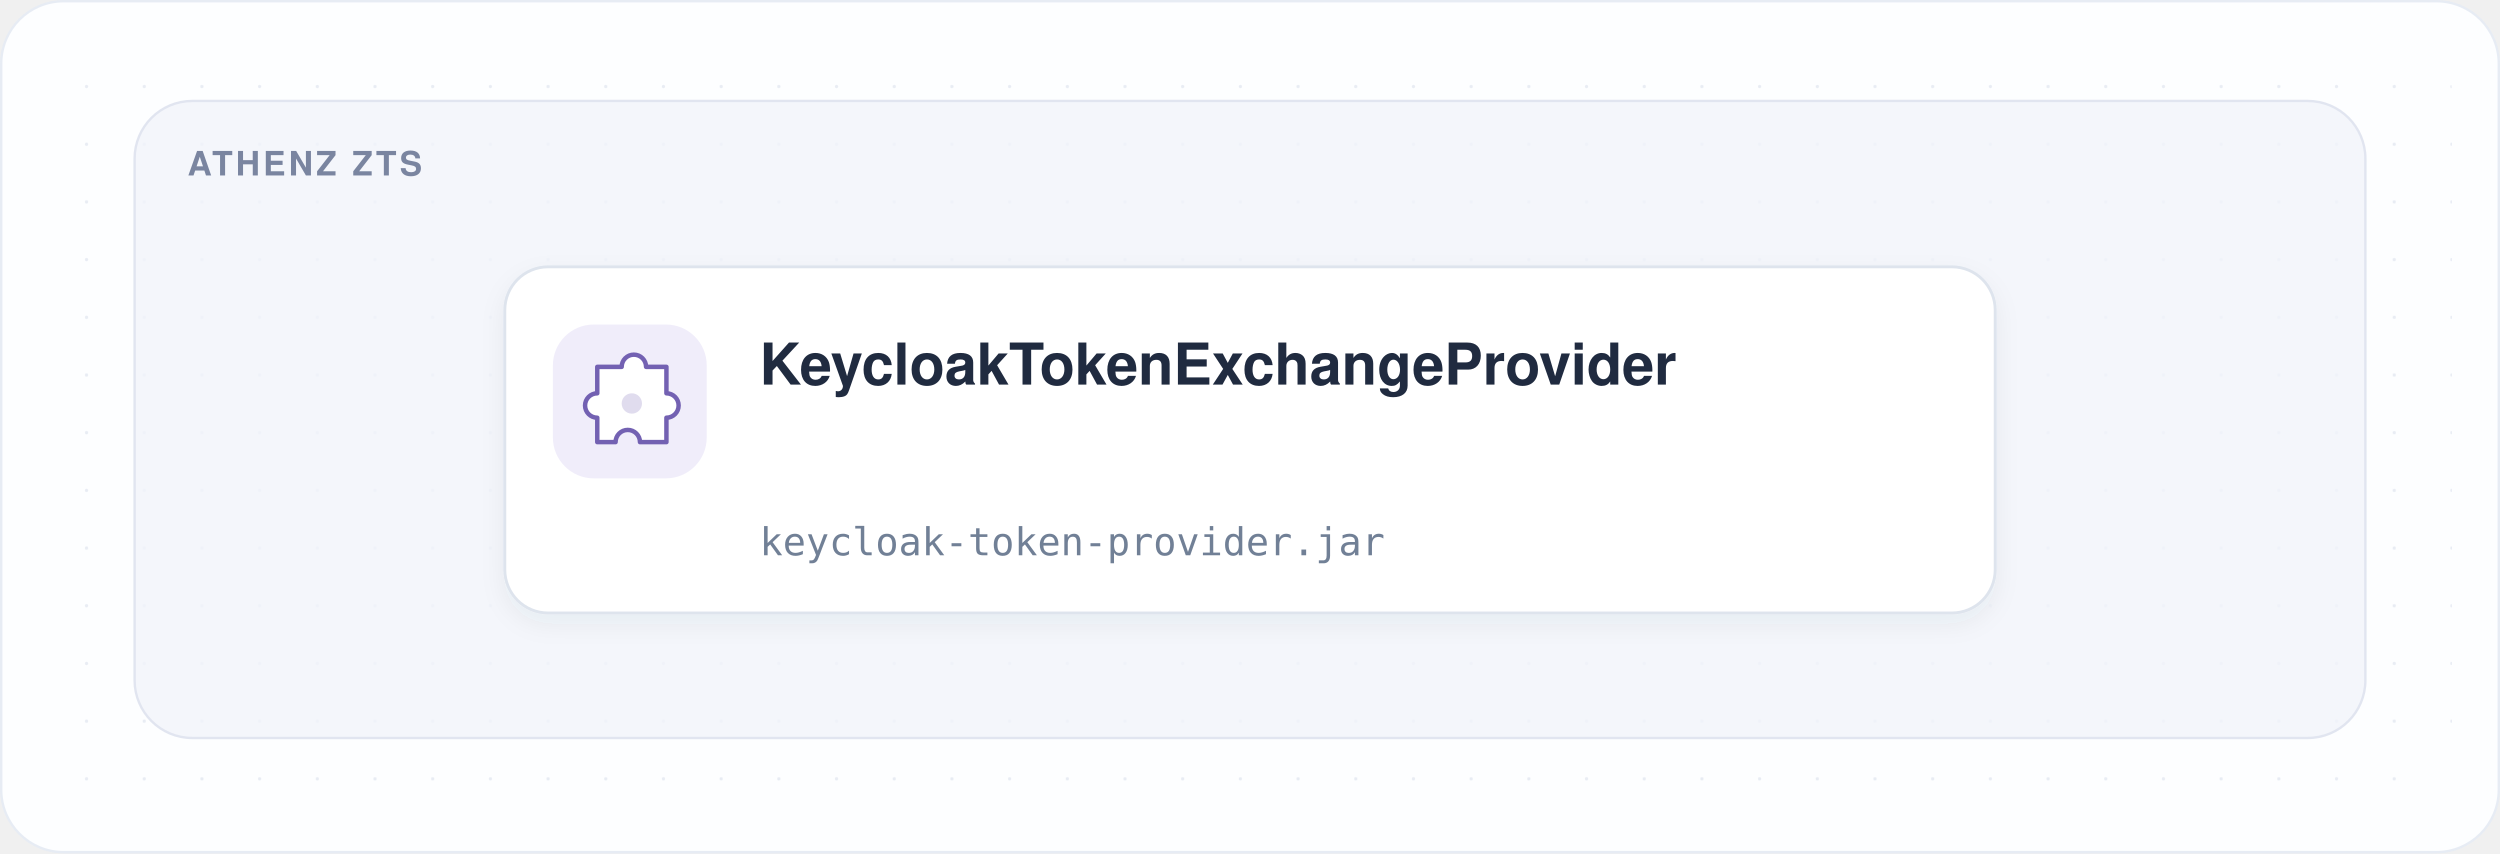
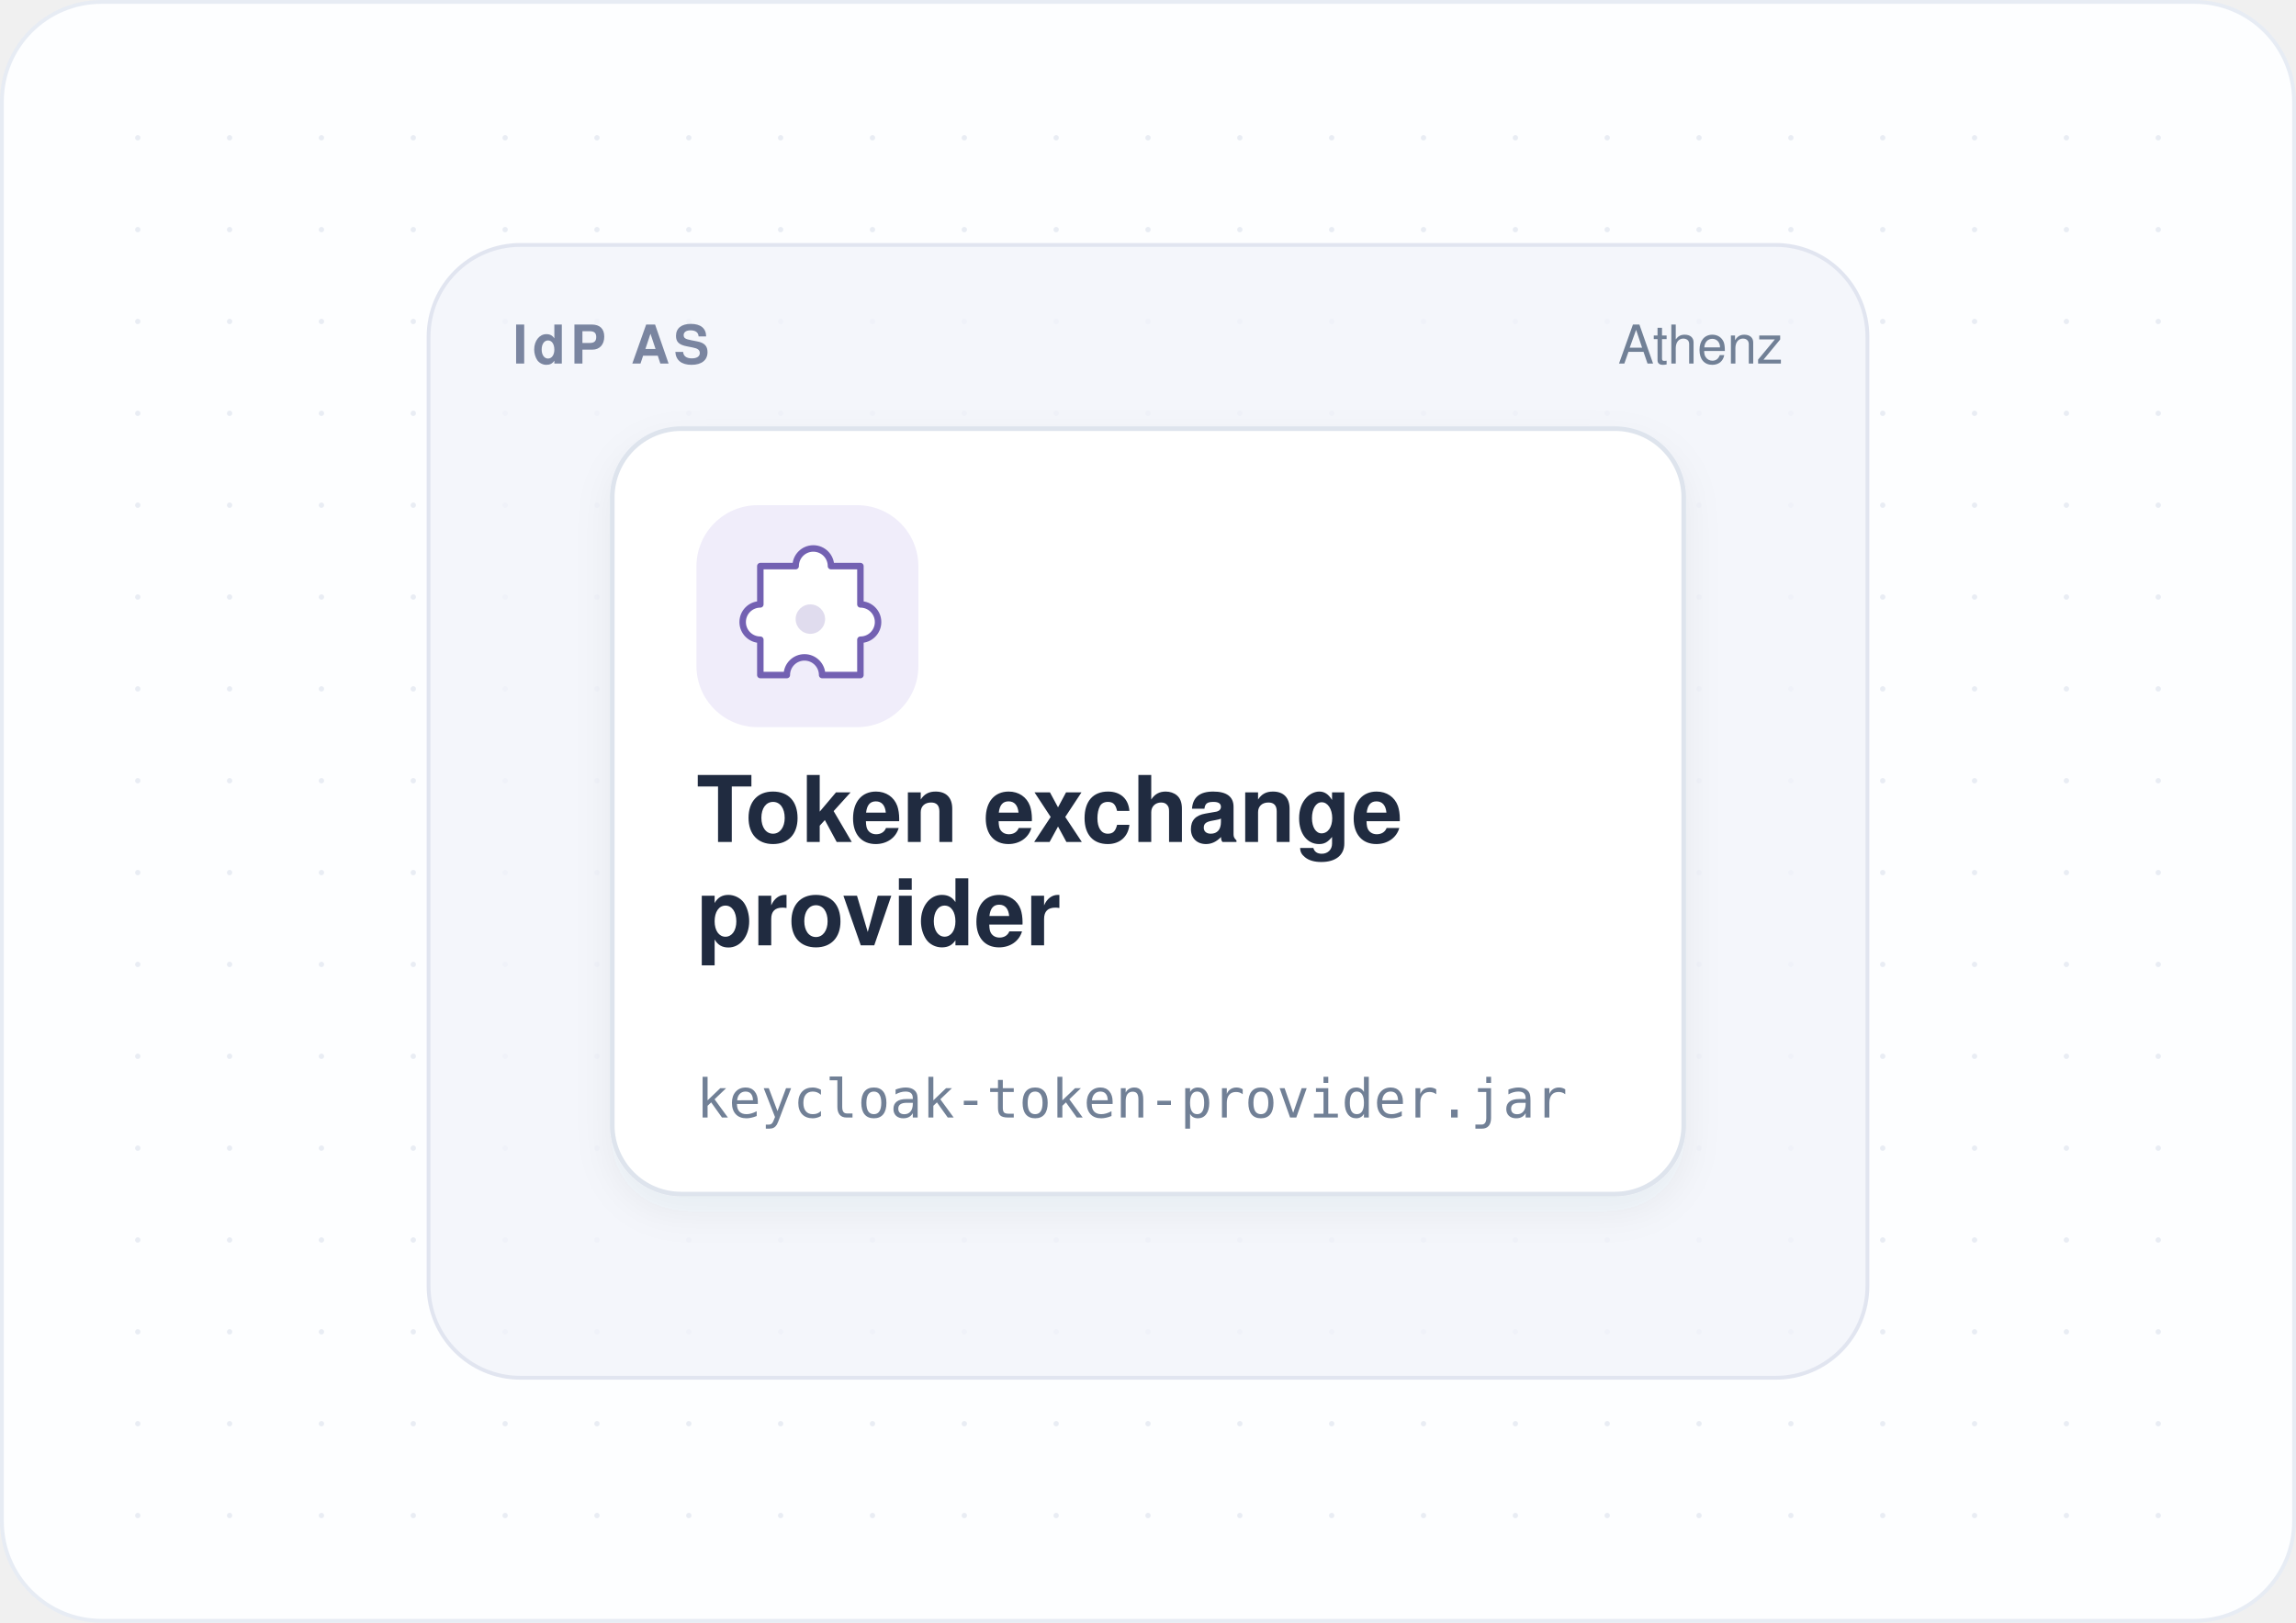
- <svg xmlns="http://www.w3.org/2000/svg" width="1040" height="355" viewBox="0 0 1040 355" role="img" aria-labelledby="title desc">
+ <svg xmlns="http://www.w3.org/2000/svg" width="600" height="424" viewBox="0 0 600 424" role="img" aria-labelledby="title desc">
  <defs>
    <marker id="arrow-blue" viewBox="0 0 10 10" refX="8.5" refY="5" markerWidth="9" markerHeight="9" markerUnits="userSpaceOnUse" orient="auto">
      <path d="m2 1 6 4-6 4" fill="none" stroke="#537AC7" stroke-width="1.6" stroke-linecap="round" stroke-linejoin="round" />
    </marker>
    <marker id="arrow-green" viewBox="0 0 10 10" refX="8.5" refY="5" markerWidth="9" markerHeight="9" markerUnits="userSpaceOnUse" orient="auto">
      <path d="m2 1 6 4-6 4" fill="none" stroke="#428B76" stroke-width="1.6" stroke-linecap="round" stroke-linejoin="round" />
    </marker>
    <marker id="arrow-red" viewBox="0 0 10 10" refX="8.5" refY="5" markerWidth="9" markerHeight="9" markerUnits="userSpaceOnUse" orient="auto">
      <path d="m2 1 6 4-6 4" fill="none" stroke="#C46864" stroke-width="1.6" stroke-linecap="round" stroke-linejoin="round" />
    </marker>
    <marker id="arrow-gray" viewBox="0 0 10 10" refX="8.5" refY="5" markerWidth="9" markerHeight="9" markerUnits="userSpaceOnUse" orient="auto">
      <path d="m2 1 6 4-6 4" fill="none" stroke="#8B96AA" stroke-width="1.6" stroke-linecap="round" stroke-linejoin="round" />
    </marker>
    <marker id="arrow-purple" viewBox="0 0 10 10" refX="8.5" refY="5" markerWidth="9" markerHeight="9" markerUnits="userSpaceOnUse" orient="auto">
      <path d="m2 1 6 4-6 4" fill="none" stroke="#8770B1" stroke-width="1.6" stroke-linecap="round" stroke-linejoin="round" />
    </marker>
    <g id="access-token-key" transform="rotate(42 22 22)">
      <path d="M19 15h6v12h5v5h-5v8h-6Z" fill="currentColor" />
      <circle cx="22" cy="10" r="9" fill="currentColor" />
      <circle cx="22" cy="9" r="3.2" fill="white" />
      <path d="M16 8a6 6 0 0 1 9-3M20.5 20v15" fill="none" stroke="white" stroke-opacity=".48" stroke-width="1.4" stroke-linecap="round" />
    </g>
    <filter id="card-shadow" x="-12%" y="-18%" width="124%" height="148%">
      <feDropShadow dx="0" dy="4" stdDeviation="5" flood-color="#253B68" flood-opacity=".055" />
    </filter>
    <pattern id="grid" width="24" height="24" patternUnits="userSpaceOnUse">
      <circle cx="12" cy="12" r=".7" fill="#C9D2E2" opacity=".38" />
    </pattern>
  </defs>
-   <rect x=".5" y=".5" width="1039" height="354" rx="26" fill="#FDFEFF" stroke="#E7ECF4" />
-   <rect x="20" y="20" width="1000" height="315" rx="18" fill="url(#grid)" />
+   <rect x=".5" y=".5" width="599" height="423" rx="26" fill="#FDFEFF" stroke="#E7ECF4" />
+   <rect x="20" y="20" width="560" height="384" rx="18" fill="url(#grid)" />
  <g font-family="Avenir Next, Avenir, Segoe UI, Helvetica, Arial, sans-serif">
-     <rect x="56" y="42" width="928" height="265" rx="24" fill="#F1F3FA" fill-opacity=".8" stroke="#E1E5F0" stroke-width="1" />
-     <text x="78" y="73" fill="#7A85A0" font-size="14" font-weight="600" text-anchor="start" letter-spacing="1.3">ATHENZ ZTS</text>
+     <rect data-group="IdP AS" x="112" y="64" width="376" height="296" rx="24" fill="#F1F3FA" fill-opacity=".8" stroke="#E1E5F0" stroke-width="1" />
+     <text x="134" y="95" fill="#7A85A0" font-size="14" font-weight="600" text-anchor="start" letter-spacing="1.3">IdP AS</text>
+     <text x="466" y="95" fill="#718096" font-size="14" font-weight="500" text-anchor="end">Athenz</text>
    <g data-component="plugin">
-       <rect x="210" y="111" width="620" height="144" rx="18" fill="white" stroke="#DEE4ED" stroke-width="1.2" filter="url(#card-shadow)" />
-       <rect x="230" y="135" width="64" height="64" rx="17" fill="#F0EDFA" />
-       <g transform="translate(240 145) scale(0.8461538)" color="#7361B2">
+       <rect x="160" y="112" width="280" height="200" rx="18" fill="white" stroke="#DEE4ED" stroke-width="1.2" filter="url(#card-shadow)" />
+       <rect x="182" y="132" width="58" height="58" rx="16" fill="#F0EDFA" />
+       <g transform="translate(191 141) scale(0.7692308)" color="#7361B2">
        <path d="M10 9h12a6 6 0 1 1 12 0h10v13a6 6 0 1 1 0 12v12H31a6 6 0 1 0-12 0h-9V34a6 6 0 1 1 0-12Z" fill="white" stroke="currentColor" stroke-width="2.2" stroke-linejoin="round" />
        <circle cx="27" cy="27" r="5" fill="currentColor" opacity=".22" />
      </g>
-       <text x="316" y="160" fill="#202B40" font-size="24" font-weight="600" text-anchor="start">KeycloakTokenExchangeProvider</text>
-       <text x="316" y="231" fill="#718096" font-size="16" font-weight="500" text-anchor="start" font-family="Menlo, Consolas, monospace">keycloak-token-provider.jar</text>
+       <text x="182" y="220" fill="#202B40" font-size="24" font-weight="600" text-anchor="start">Token exchange</text>
+       <text x="182" y="247" fill="#202B40" font-size="24" font-weight="600" text-anchor="start">provider</text>
+       <text x="182" y="292" fill="#718096" font-size="14" font-weight="500" text-anchor="start" font-family="Menlo, Consolas, monospace">keycloak-token-provider.jar</text>
    </g>
  </g>
</svg>
